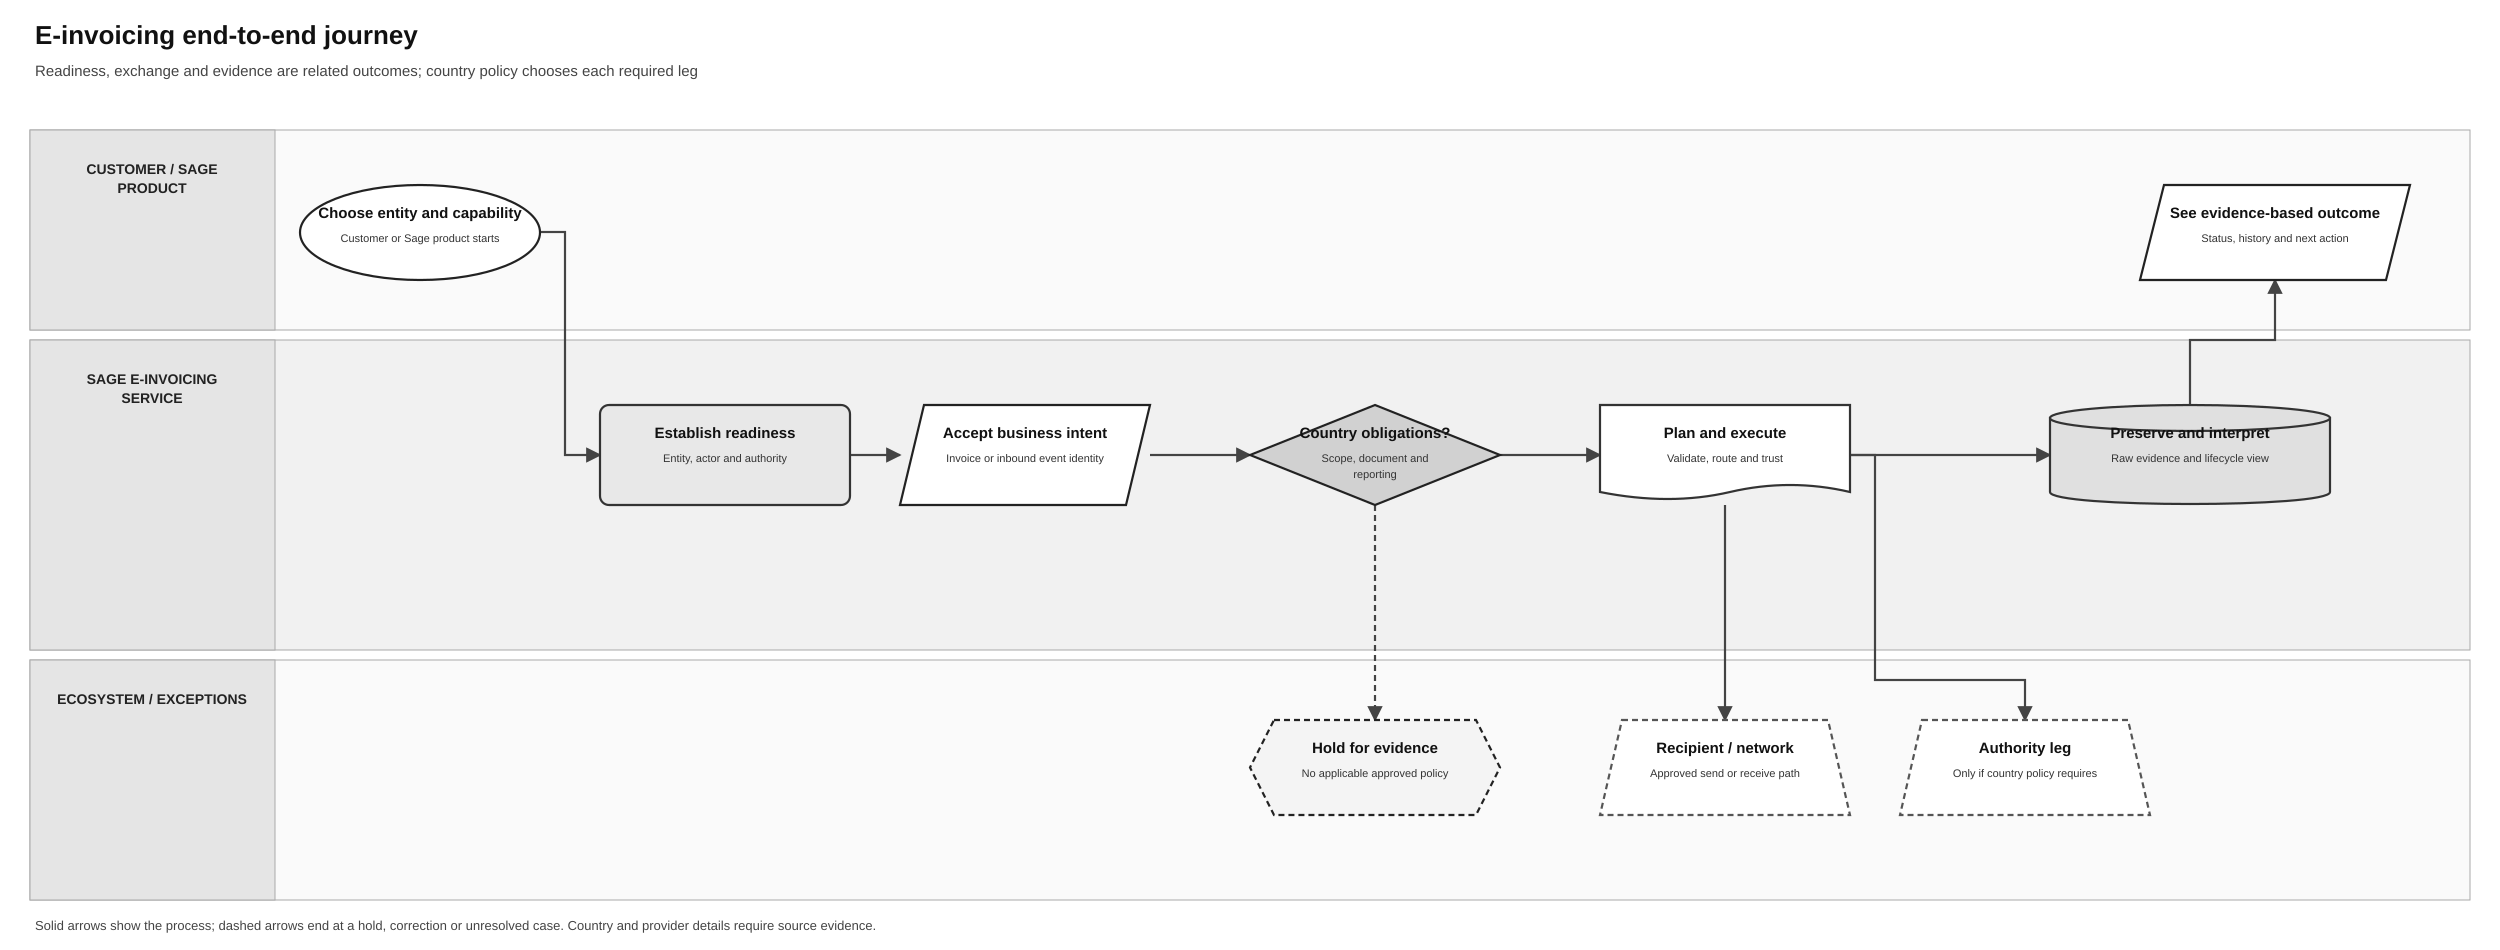
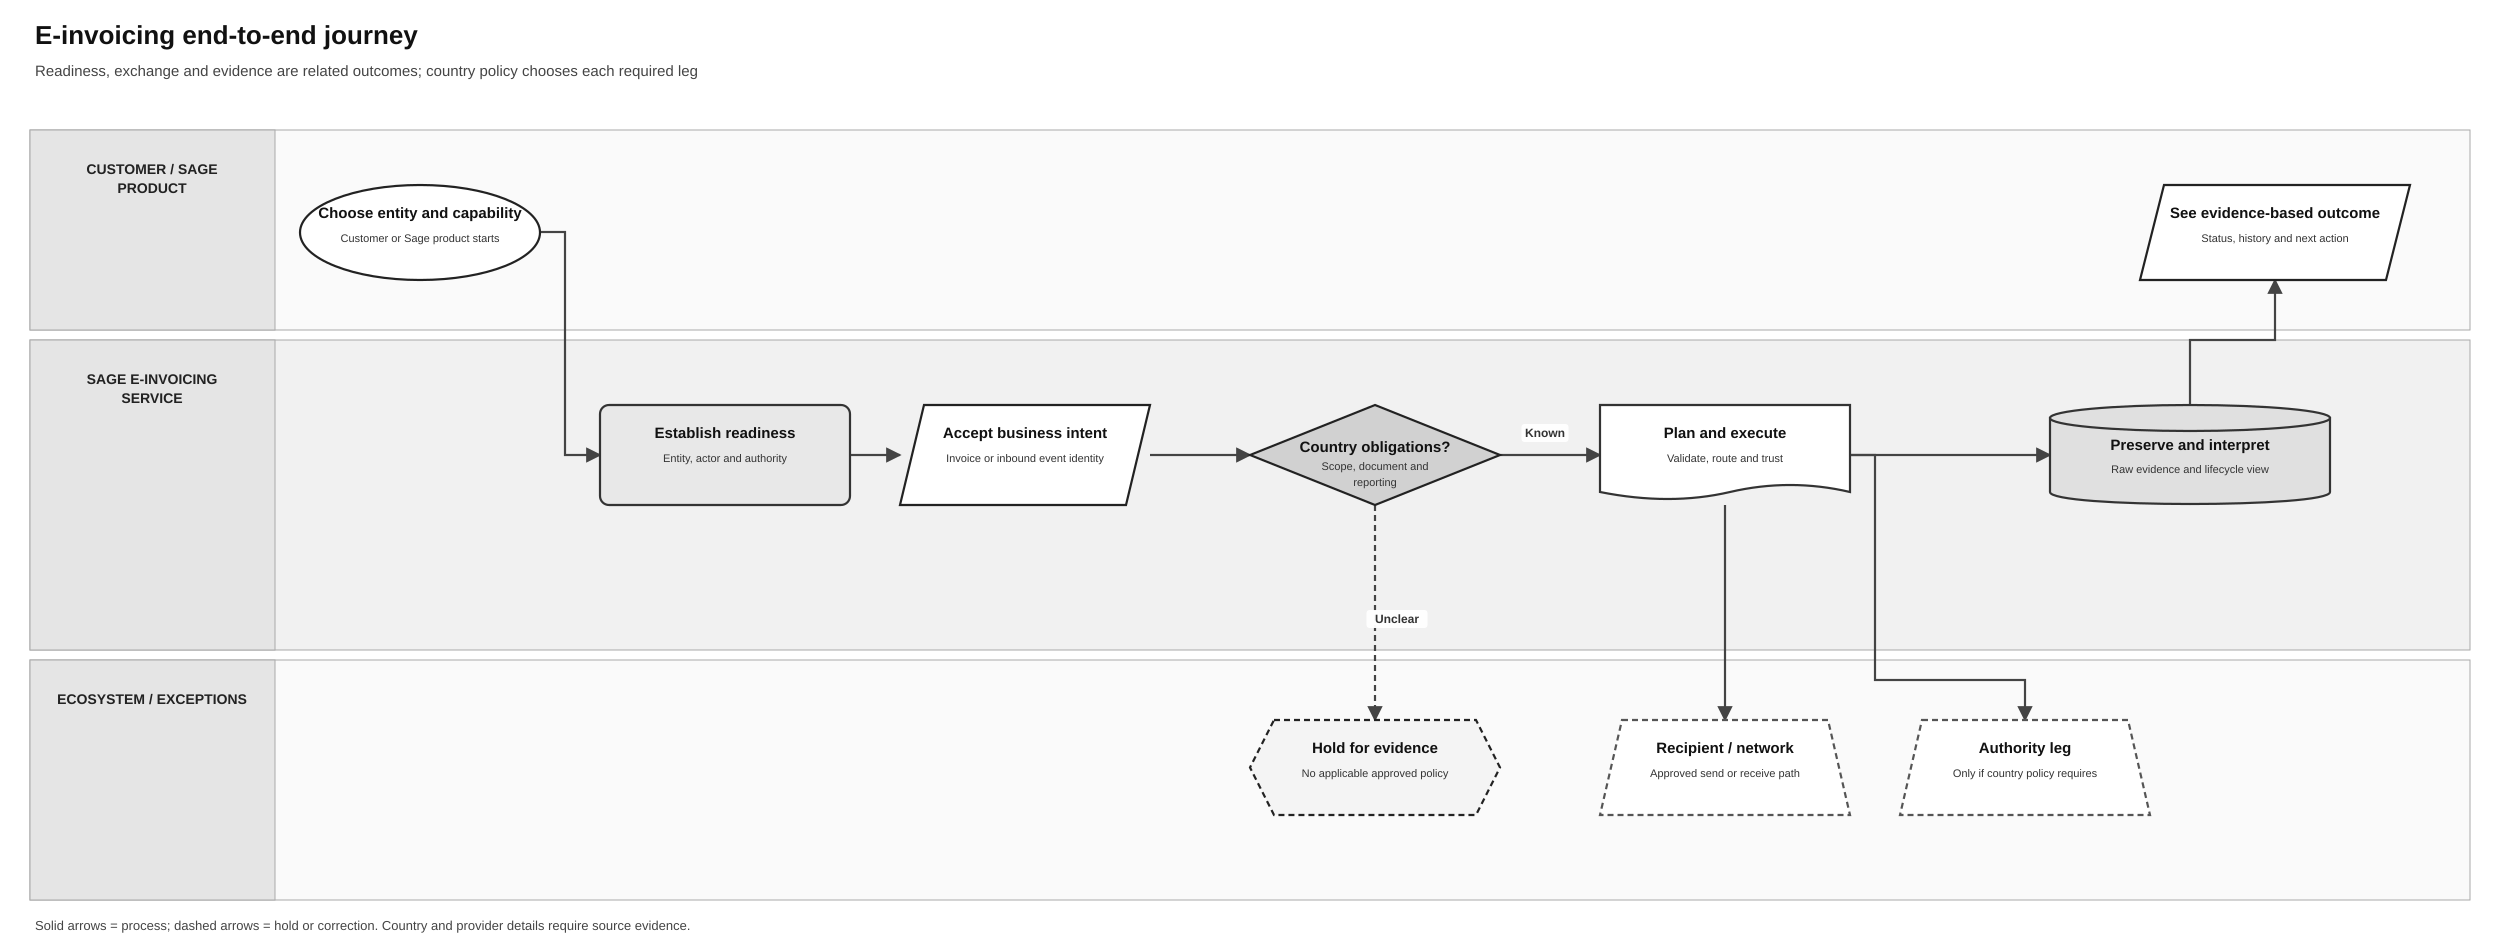
<svg xmlns="http://www.w3.org/2000/svg" viewBox="0 0 2500 950" role="img" aria-labelledby="title desc">
  <defs>
    <marker id="arrow" viewBox="0 0 10 10" refX="9" refY="5" markerWidth="7" markerHeight="7" orient="auto-start-reverse">
      <path d="M0 0 L10 5 L0 10 z" fill="#444" />
    </marker>
  </defs>
  <rect width="2500" height="950" fill="#fff" />
  <text x="35" y="44" font-family="Arial,sans-serif" font-size="26" font-weight="700" fill="#111">E-invoicing end-to-end journey</text>
  <text x="35" y="76" font-family="Arial,sans-serif" font-size="15" fill="#444">Readiness, exchange and evidence are related outcomes; country policy chooses each required leg</text>
  <rect x="30" y="130" width="2440" height="200" fill="#fafafa" stroke="#aaa" />
  <rect x="30" y="130" width="245" height="200" fill="#e5e5e5" stroke="#aaa" />
  <text x="152" y="174" text-anchor="middle" font-family="Arial,sans-serif" font-size="14" font-weight="700" fill="#222">CUSTOMER / SAGE</text>
  <text x="152" y="193" text-anchor="middle" font-family="Arial,sans-serif" font-size="14" font-weight="700" fill="#222">PRODUCT</text>
  <rect x="30" y="340" width="2440" height="310" fill="#f1f1f1" stroke="#aaa" />
  <rect x="30" y="340" width="245" height="310" fill="#e5e5e5" stroke="#aaa" />
  <text x="152" y="384" text-anchor="middle" font-family="Arial,sans-serif" font-size="14" font-weight="700" fill="#222">SAGE E-INVOICING</text>
  <text x="152" y="403" text-anchor="middle" font-family="Arial,sans-serif" font-size="14" font-weight="700" fill="#222">SERVICE</text>
  <rect x="30" y="660" width="2440" height="240" fill="#fafafa" stroke="#aaa" />
  <rect x="30" y="660" width="245" height="240" fill="#e5e5e5" stroke="#aaa" />
  <text x="152" y="704" text-anchor="middle" font-family="Arial,sans-serif" font-size="14" font-weight="700" fill="#222">ECOSYSTEM / EXCEPTIONS</text>
  <path d="M540 232 H565 V455 H600" fill="none" stroke="#444" stroke-width="2.2" marker-end="url(#arrow)" />
  <path d="M850 455 H900" fill="none" stroke="#444" stroke-width="2.2" marker-end="url(#arrow)" />
  <path d="M1150 455 H1250" fill="none" stroke="#444" stroke-width="2.2" marker-end="url(#arrow)" />
  <path d="M1500 455 H1600" fill="none" stroke="#444" stroke-width="2.2" marker-end="url(#arrow)" />
  <path d="M1850 455 H2050" fill="none" stroke="#444" stroke-width="2.2" marker-end="url(#arrow)" />
  <path d="M2190 405 V340 H2275 V280" fill="none" stroke="#444" stroke-width="2.2" marker-end="url(#arrow)" />
  <path d="M1375 505 V720" fill="none" stroke="#444" stroke-width="2.2" stroke-dasharray="6 4" marker-end="url(#arrow)" />
  <path d="M1725 505 V720" fill="none" stroke="#444" stroke-width="2.2" marker-end="url(#arrow)" />
  <path d="M1850 455 H1875 V680 H2025 V720" fill="none" stroke="#444" stroke-width="2.2" marker-end="url(#arrow)" />
+   <rect x="1521.5" y="424" width="47" height="18" rx="3" fill="#fff" opacity=".96" />
+   <text x="1545" y="437" text-anchor="middle" font-family="Arial,sans-serif" font-size="12" font-weight="700" fill="#333">Known</text>
+   <rect x="1366.5" y="610" width="61" height="18" rx="3" fill="#fff" opacity=".96" />
+   <text x="1397" y="623" text-anchor="middle" font-family="Arial,sans-serif" font-size="12" font-weight="700" fill="#333">Unclear</text>
  <ellipse cx="420.0" cy="232.5" rx="120.0" ry="47.5" fill="#fff" stroke="#222" stroke-width="2.2" />
  <text x="420.0" y="218" text-anchor="middle" font-family="Arial,sans-serif" font-size="15" font-weight="700" fill="#111">Choose entity and capability</text>
  <text x="420.0" y="242" text-anchor="middle" font-family="Arial,sans-serif" font-size="11" fill="#333">Customer or Sage product starts</text>
  <polygon points="2164,185 2410,185 2386,280 2140,280" fill="#fff" stroke="#222" stroke-width="2.2" />
  <text x="2275.0" y="218" text-anchor="middle" font-family="Arial,sans-serif" font-size="15" font-weight="700" fill="#111">See evidence-based outcome</text>
  <text x="2275.0" y="242" text-anchor="middle" font-family="Arial,sans-serif" font-size="11" fill="#333">Status, history and next action</text>
  <rect x="600" y="405" width="250" height="100" rx="9" fill="#e8e8e8" stroke="#333" stroke-width="2.2" />
  <text x="725.0" y="438" text-anchor="middle" font-family="Arial,sans-serif" font-size="15" font-weight="700" fill="#111">Establish readiness</text>
  <text x="725.0" y="462" text-anchor="middle" font-family="Arial,sans-serif" font-size="11" fill="#333">Entity, actor and authority</text>
  <polygon points="924,405 1150,405 1126,505 900,505" fill="#fff" stroke="#222" stroke-width="2.2" />
  <text x="1025.0" y="438" text-anchor="middle" font-family="Arial,sans-serif" font-size="15" font-weight="700" fill="#111">Accept business intent</text>
  <text x="1025.0" y="462" text-anchor="middle" font-family="Arial,sans-serif" font-size="11" fill="#333">Invoice or inbound event identity</text>
  <polygon points="1375.0,405 1500,455.0 1375.0,505 1250,455.0" fill="#d1d1d1" stroke="#222" stroke-width="2.2" />
-   <text x="1375.0" y="438" text-anchor="middle" font-family="Arial,sans-serif" font-size="15" font-weight="700" fill="#111">Country obligations?</text>
-   <text x="1375.0" y="462" text-anchor="middle" font-family="Arial,sans-serif" font-size="11" fill="#333">Scope, document and</text>
-   <text x="1375.0" y="478" text-anchor="middle" font-family="Arial,sans-serif" font-size="11" fill="#333">reporting</text>
+   <text x="1375.0" y="452" text-anchor="middle" font-family="Arial,sans-serif" font-size="15" font-weight="700" fill="#111">Country obligations?</text>
+   <text x="1375.0" y="470" text-anchor="middle" font-family="Arial,sans-serif" font-size="11" fill="#333">Scope, document and</text>
+   <text x="1375.0" y="486" text-anchor="middle" font-family="Arial,sans-serif" font-size="11" fill="#333">reporting</text>
  <path d="M1600 405 H1850 V492 Q1790 478 1730 492 T1600 492 Z" fill="#fff" stroke="#333" stroke-width="2.2" />
  <text x="1725.0" y="438" text-anchor="middle" font-family="Arial,sans-serif" font-size="15" font-weight="700" fill="#111">Plan and execute</text>
  <text x="1725.0" y="462" text-anchor="middle" font-family="Arial,sans-serif" font-size="11" fill="#333">Validate, route and trust</text>
  <path d="M2050 418 V492 C2050 508 2330 508 2330 492 V418 Z" fill="#e0e0e0" stroke="#333" stroke-width="2.2" />
  <ellipse cx="2190.0" cy="418" rx="140.0" ry="13" fill="#e0e0e0" stroke="#333" stroke-width="2.2" />
-   <text x="2190.0" y="438" text-anchor="middle" font-family="Arial,sans-serif" font-size="15" font-weight="700" fill="#111">Preserve and interpret</text>
-   <text x="2190.0" y="462" text-anchor="middle" font-family="Arial,sans-serif" font-size="11" fill="#333">Raw evidence and lifecycle view</text>
+   <text x="2190.0" y="450" text-anchor="middle" font-family="Arial,sans-serif" font-size="15" font-weight="700" fill="#111">Preserve and interpret</text>
+   <text x="2190.0" y="473" text-anchor="middle" font-family="Arial,sans-serif" font-size="11" fill="#333">Raw evidence and lifecycle view</text>
  <polygon points="1274,720 1476,720 1500,767.5 1476,815 1274,815 1250,767.5" fill="#f4f4f4" stroke="#222" stroke-width="2.2" stroke-dasharray="6 4" />
  <text x="1375.0" y="753" text-anchor="middle" font-family="Arial,sans-serif" font-size="15" font-weight="700" fill="#111">Hold for evidence</text>
  <text x="1375.0" y="777" text-anchor="middle" font-family="Arial,sans-serif" font-size="11" fill="#333">No applicable approved policy</text>
  <polygon points="1622,720 1828,720 1850,815 1600,815" fill="#fff" stroke="#555" stroke-width="2.2" stroke-dasharray="6 4" />
  <text x="1725.0" y="753" text-anchor="middle" font-family="Arial,sans-serif" font-size="15" font-weight="700" fill="#111">Recipient / network</text>
  <text x="1725.0" y="777" text-anchor="middle" font-family="Arial,sans-serif" font-size="11" fill="#333">Approved send or receive path</text>
  <polygon points="1922,720 2128,720 2150,815 1900,815" fill="#fff" stroke="#555" stroke-width="2.2" stroke-dasharray="6 4" />
  <text x="2025.0" y="753" text-anchor="middle" font-family="Arial,sans-serif" font-size="15" font-weight="700" fill="#111">Authority leg</text>
  <text x="2025.0" y="777" text-anchor="middle" font-family="Arial,sans-serif" font-size="11" fill="#333">Only if country policy requires</text>
-   <text x="35" y="930" font-family="Arial,sans-serif" font-size="13" fill="#444">Solid arrows show the process; dashed arrows end at a hold, correction or unresolved case. Country and provider details require source evidence.</text>
+   <text x="35" y="930" font-family="Arial,sans-serif" font-size="13" fill="#444">Solid arrows = process; dashed arrows = hold or correction. Country and provider details require source evidence.</text>
</svg>
